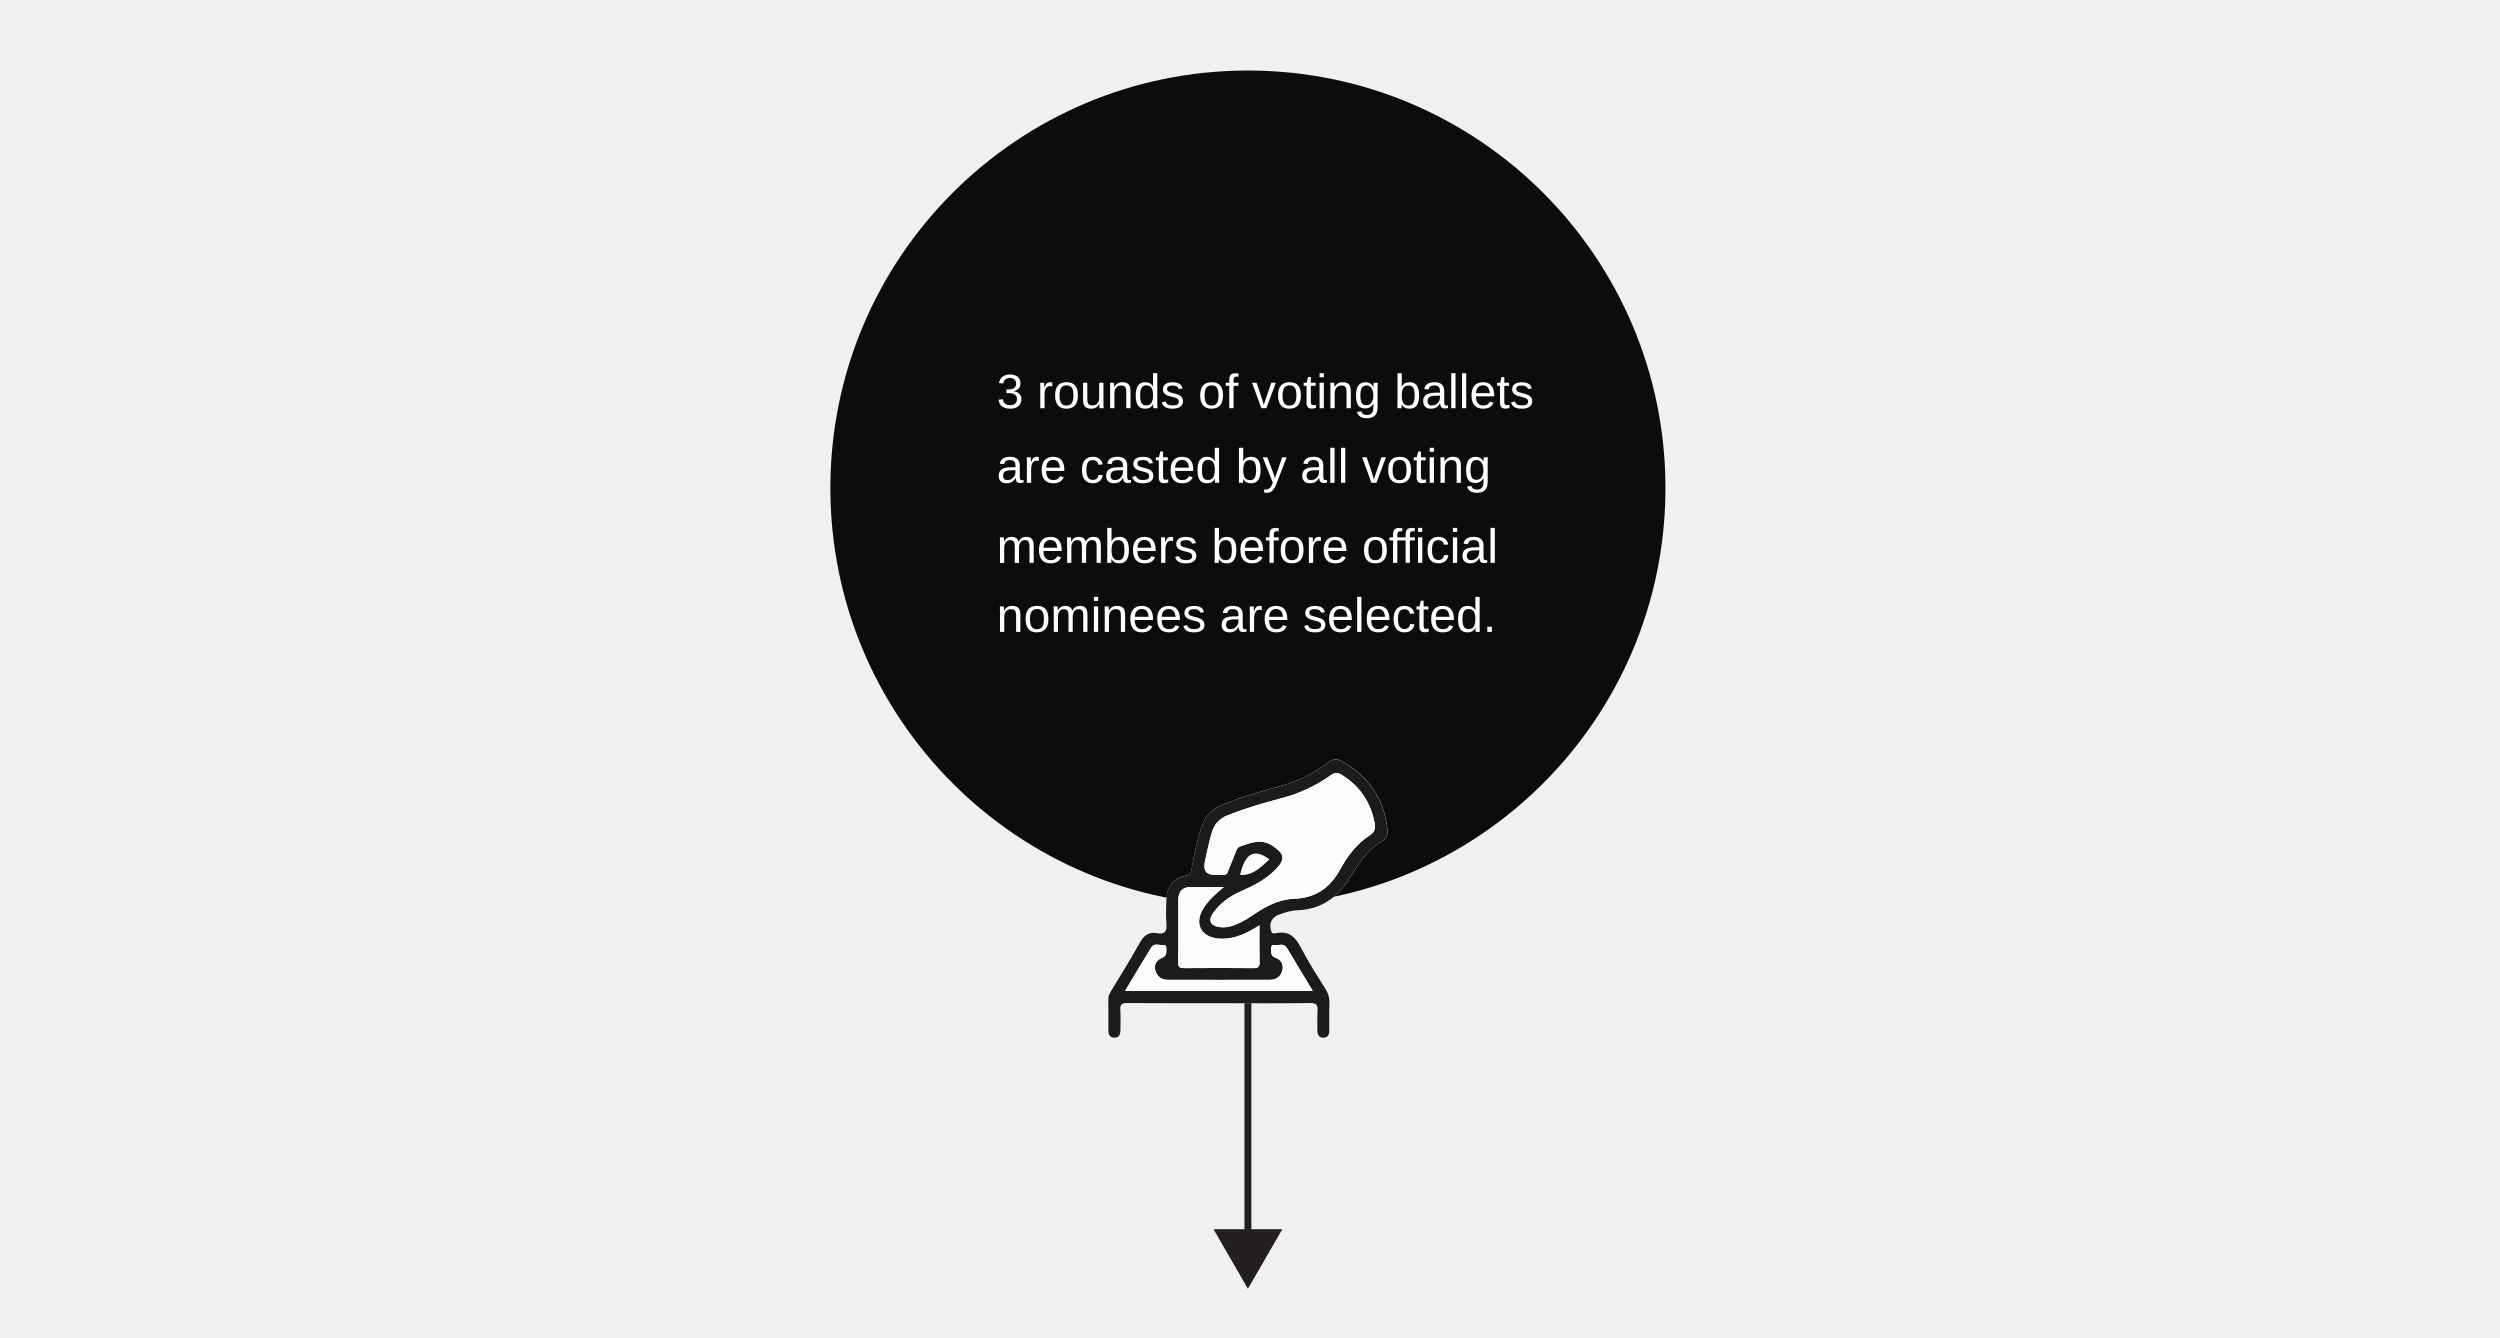
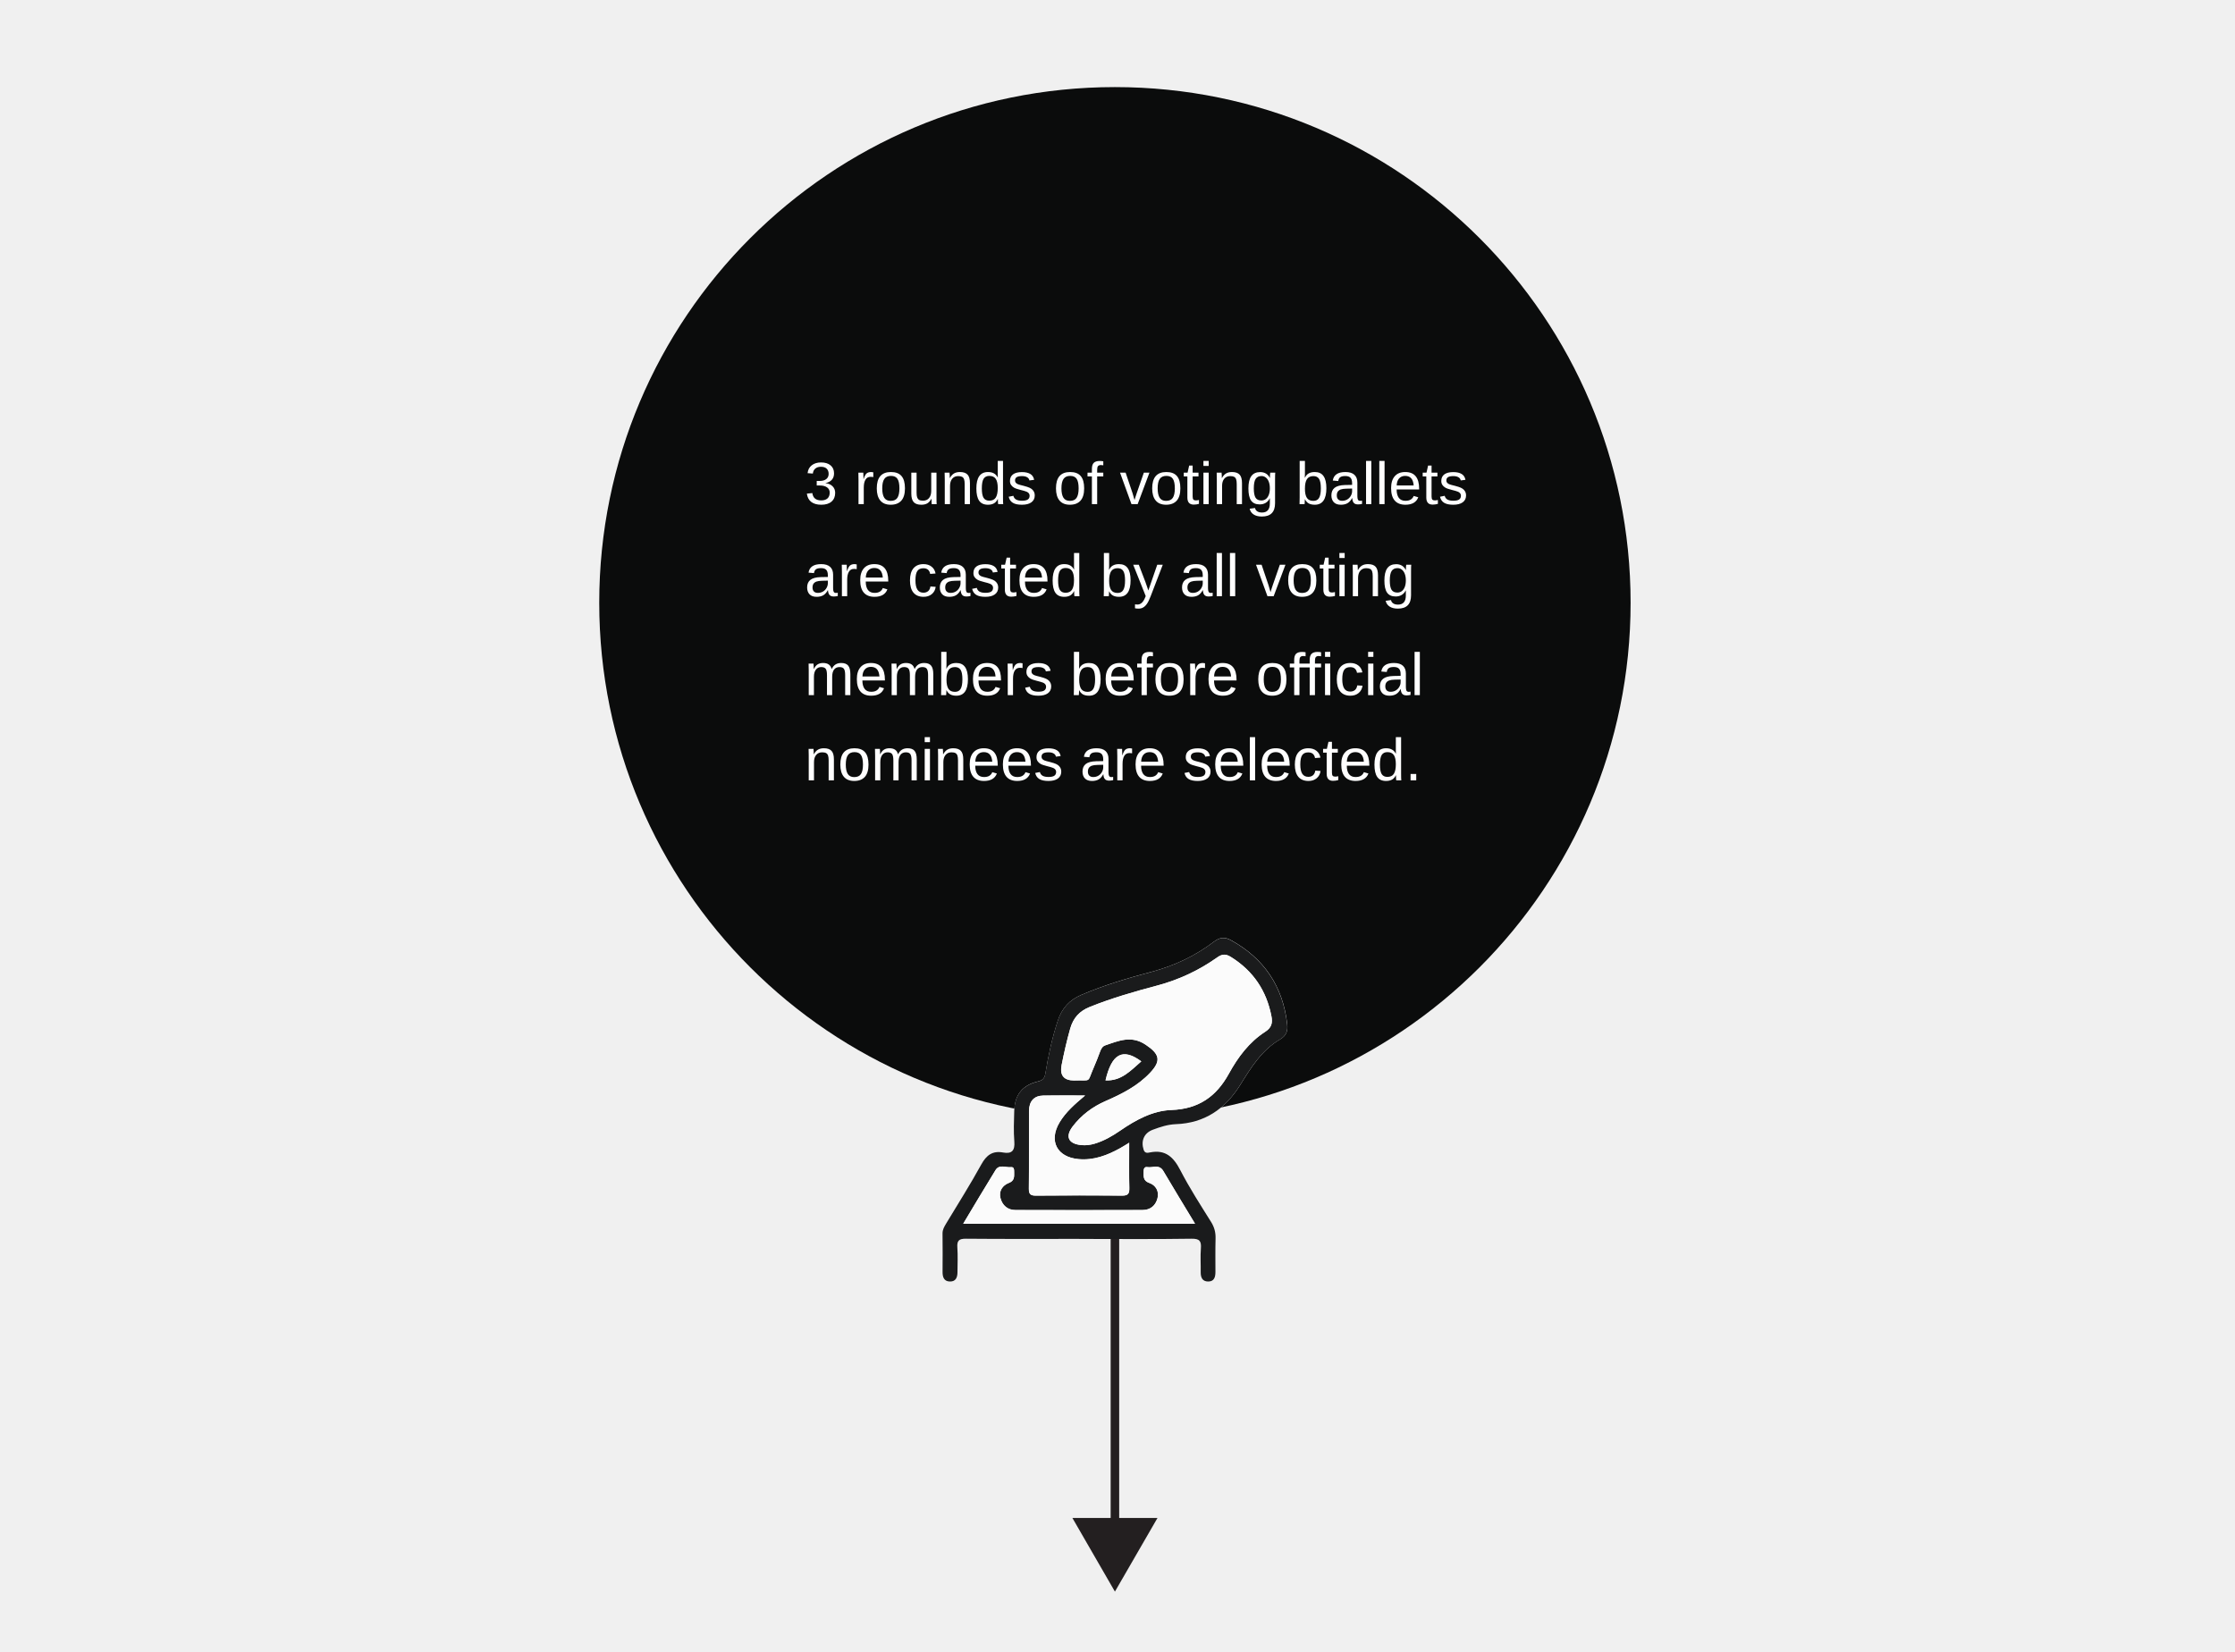
- <svg xmlns="http://www.w3.org/2000/svg" id="Layer_1" data-name="Layer 1" viewBox="0 0 724.25 387.36">
+ <svg xmlns="http://www.w3.org/2000/svg" id="Layer_1" data-name="Layer 1" viewBox="100 0 524.25 387.36">
  <g>
    <line x1="361.52" y1="188.94" x2="361.52" y2="359.01" fill="none" stroke="#231f20" stroke-miterlimit="10" stroke-width="2" />
    <polygon points="351.55 356.09 361.52 373.36 371.5 356.09 351.55 356.09" fill="#231f20" />
  </g>
  <circle cx="361.52" cy="141.39" r="120.96" fill="#0b0c0c" />
  <text transform="translate(273.73 118.26)" fill="#fff" font-size="14" font-family="FuturaPT-Book, Futura PT, Futura,Trebuchet MS,Arial,sans-serif">
    <tspan x="15" y="0">3 rounds of voting ballets </tspan>
    <tspan x="15" y="21.6">are casted by all voting</tspan>
    <tspan x="15" y="44.8">members before official </tspan>
    <tspan x="15" y="64.8">nominees are selected.</tspan>
  </text>
  <g>
    <path d="M353.16,290.62c8.78,0,17.57,.07,26.35-.06,1.94-.03,2.31,.6,2.19,2.3-.14,1.84,0,3.7-.04,5.54-.02,1.25,.4,2.2,1.76,2.2,1.41,0,1.7-1.06,1.7-2.25,0-2.62-.04-5.24,.03-7.86,.04-1.44-.29-2.66-1.07-3.9-2.49-3.98-5.04-7.93-7.19-12.09-1.59-3.06-3.47-4.92-7.12-4.19-.5,.1-1.21,.28-1.49-.61-.68-2.12,.11-3.94,2.16-4.71,1.73-.64,3.5-1.23,5.37-1.3,6.76-.24,11.63-3.6,15.1-9.18,2.53-4.07,5.04-8.17,9.31-10.67,1.52-.89,1.9-2,1.72-3.62-1.02-8.83-5.39-15.38-13.18-19.67-1.45-.8-2.61-.72-3.99,.33-4.39,3.34-9.28,5.66-14.65,7.08-5.57,1.48-11.1,3.12-16.42,5.39-2.83,1.2-4.6,3.13-5.56,6.04-1.33,4.04-2.23,8.16-2.91,12.34-.19,1.15-.56,1.67-1.74,1.95-3.69,.88-5.47,3.13-5.57,6.9-.07,2.39-.16,4.79,.02,7.16,.17,2.12-.55,2.97-2.64,2.59-2.47-.45-3.9,.62-5.1,2.8-2.6,4.71-5.48,9.27-8.26,13.88-.44,.73-.86,1.41-.84,2.33,.04,3,.03,6.01,.01,9.01,0,1.22,.35,2.22,1.72,2.25,1.4,.03,1.77-1,1.78-2.2,0-1.93,.11-3.86-.03-5.78-.12-1.6,.37-2.08,2.02-2.06,8.86,.09,17.72,.04,26.58,.05Z" fill="#fefefe" />
    <path d="M353.16,290.62c-8.86,0-17.72,.04-26.58-.04-1.65-.02-2.13,.46-2.02,2.06,.14,1.92,.04,3.85,.03,5.78,0,1.21-.38,2.23-1.78,2.2-1.37-.03-1.73-1.02-1.72-2.25,.02-3,.03-6.01-.01-9.01-.01-.92,.41-1.6,.84-2.33,2.78-4.61,5.67-9.17,8.26-13.88,1.2-2.18,2.63-3.25,5.1-2.8,2.09,.38,2.81-.47,2.64-2.59-.19-2.37-.09-4.77-.02-7.16,.1-3.76,1.88-6.01,5.57-6.9,1.18-.28,1.55-.8,1.74-1.95,.69-4.17,1.58-8.3,2.91-12.34,.96-2.91,2.73-4.84,5.56-6.04,5.33-2.27,10.85-3.91,16.42-5.39,5.37-1.43,10.26-3.75,14.65-7.08,1.38-1.05,2.54-1.13,3.99-.33,7.79,4.29,12.16,10.84,13.18,19.67,.19,1.62-.2,2.73-1.72,3.62-4.27,2.5-6.78,6.6-9.31,10.67-3.47,5.59-8.34,8.94-15.1,9.18-1.87,.07-3.63,.65-5.37,1.3-2.06,.76-2.84,2.59-2.16,4.71,.29,.89,.99,.71,1.49,.61,3.66-.73,5.54,1.13,7.12,4.19,2.15,4.16,4.7,8.11,7.19,12.09,.78,1.24,1.11,2.46,1.07,3.9-.07,2.62-.03,5.24-.03,7.86,0,1.2-.29,2.25-1.7,2.25-1.36,0-1.78-.95-1.76-2.2,.03-1.85-.1-3.71,.04-5.54,.13-1.71-.25-2.33-2.19-2.3-8.78,.13-17.56,.06-26.35,.05Zm-1.18-37.16c4.19-.12,2.94,.68,4.57-3.03,.53-1.2,1-2.41,1.45-3.64,.25-.68,.55-1.33,1.25-1.56,3.14-1.07,6.13-2.41,9.5-.14,3.22,2.16,3.7,3.71,1.04,6.55-2.9,3.1-6.61,4.98-10.43,6.64-3.1,1.35-5.72,3.31-7.76,5.99-1.8,2.37-.99,4.05,2.01,4.35,1.08,.11,2.13-.02,3.19-.34,2.17-.66,4.08-1.76,5.93-3.03,3.66-2.52,7.65-4.71,12.05-4.86,6.36-.23,10.52-3.15,13.46-8.5,2.13-3.88,4.76-7.42,8.53-9.85,1.52-.98,1.77-2.08,1.46-3.65-1.16-5.99-4.26-10.61-9.45-13.86-1.18-.74-2.03-.8-3.26,.07-4.29,3.04-8.99,5.24-14.12,6.61-5.34,1.42-10.66,2.95-15.81,5.02-2.41,.97-3.85,2.58-4.56,5.08-.8,2.81-1.44,5.66-2.01,8.52q-.72,3.64,2.96,3.64Zm12.9,14.59c-.92,.55-1.55,.96-2.2,1.32-3.01,1.66-6.14,2.85-9.67,2.54-5.11-.45-7.1-4.29-4.48-8.64,1.43-2.38,3.49-4.19,5.98-6.29-3.61,0-6.73-.05-9.85,.02-2.11,.04-3.28,1.32-3.3,3.59-.03,6.08,.04,12.16-.04,18.25-.02,1.4,.5,1.64,1.73,1.63,6.7-.05,13.4-.07,20.09,0,1.5,.02,1.78-.51,1.74-1.87-.09-3.38-.03-6.77-.03-10.56Zm15.41,19c-2.6-4.32-5.05-8.31-7.43-12.35-.98-1.66-2.48-.7-3.74-.91-.72-.12-.87,.43-.87,1.04,0,1.13-.19,2.15,1.38,2.7,1.44,.51,2.3,1.9,1.87,3.56-.45,1.75-1.69,2.76-3.52,2.77-9.94,.03-19.87,.02-29.81,0-1.86,0-3.06-1.11-3.51-2.81-.43-1.64,.5-2.98,1.93-3.53,1.43-.54,1.28-1.51,1.28-2.56,0-.54,.01-1.24-.75-1.16-1.22,.14-2.74-.73-3.61,.69-2.53,4.09-4.97,8.23-7.58,12.57h54.35Zm-20.98-33.61c3.75,.18,5.92-2.33,8.39-4.46-4.35-3.21-6.93-1.82-8.39,4.46Z" fill="#1a1b1c" />
    <path d="M351.98,253.45q-3.68,0-2.96-3.64c.57-2.86,1.21-5.71,2.01-8.52,.71-2.5,2.15-4.11,4.56-5.08,5.15-2.08,10.47-3.6,15.81-5.02,5.13-1.36,9.83-3.56,14.12-6.61,1.23-.87,2.08-.81,3.26-.07,5.19,3.25,8.29,7.87,9.45,13.86,.3,1.57,.06,2.67-1.46,3.65-3.77,2.43-6.4,5.97-8.53,9.85-2.94,5.35-7.1,8.27-13.46,8.5-4.41,.16-8.4,2.34-12.05,4.86-1.84,1.27-3.76,2.38-5.93,3.03-1.06,.32-2.11,.45-3.19,.34-3-.29-3.81-1.98-2.01-4.35,2.04-2.68,4.66-4.64,7.76-5.99,3.82-1.67,7.53-3.55,10.43-6.64,2.67-2.84,2.18-4.39-1.04-6.55-3.37-2.27-6.37-.93-9.5,.14-.7,.24-1,.89-1.25,1.56-.45,1.22-.93,2.44-1.45,3.64-1.63,3.71-.38,2.91-4.57,3.03Z" fill="#fbfbfb" />
    <path d="M364.88,268.04c0,3.78-.06,7.17,.03,10.56,.04,1.36-.24,1.89-1.74,1.87-6.7-.08-13.4-.06-20.09,0-1.23,0-1.75-.23-1.73-1.63,.07-6.08,0-12.16,.04-18.25,.01-2.27,1.19-3.55,3.3-3.59,3.12-.06,6.24-.02,9.85-.02-2.49,2.09-4.55,3.91-5.98,6.29-2.62,4.36-.63,8.2,4.48,8.64,3.53,.31,6.66-.88,9.67-2.54,.65-.36,1.28-.77,2.2-1.32Z" fill="#fbfbfb" />
    <path d="M380.3,287.04h-54.35c2.6-4.33,5.05-8.48,7.58-12.57,.88-1.42,2.39-.55,3.61-.69,.76-.09,.75,.62,.75,1.16,0,1.05,.15,2.02-1.28,2.56-1.44,.55-2.36,1.89-1.93,3.53,.44,1.7,1.65,2.81,3.51,2.81,9.94,.03,19.87,.03,29.81,0,1.83,0,3.07-1.02,3.52-2.77,.42-1.66-.43-3.05-1.87-3.56-1.57-.55-1.37-1.57-1.38-2.7,0-.61,.14-1.16,.87-1.04,1.26,.21,2.76-.75,3.74,.91,2.37,4.04,4.82,8.03,7.43,12.35Z" fill="#fbfbfb" />
    <path d="M359.32,253.43c1.46-6.28,4.04-7.67,8.39-4.46-2.47,2.13-4.65,4.64-8.39,4.46Z" fill="#fbfbfb" />
  </g>
</svg>
